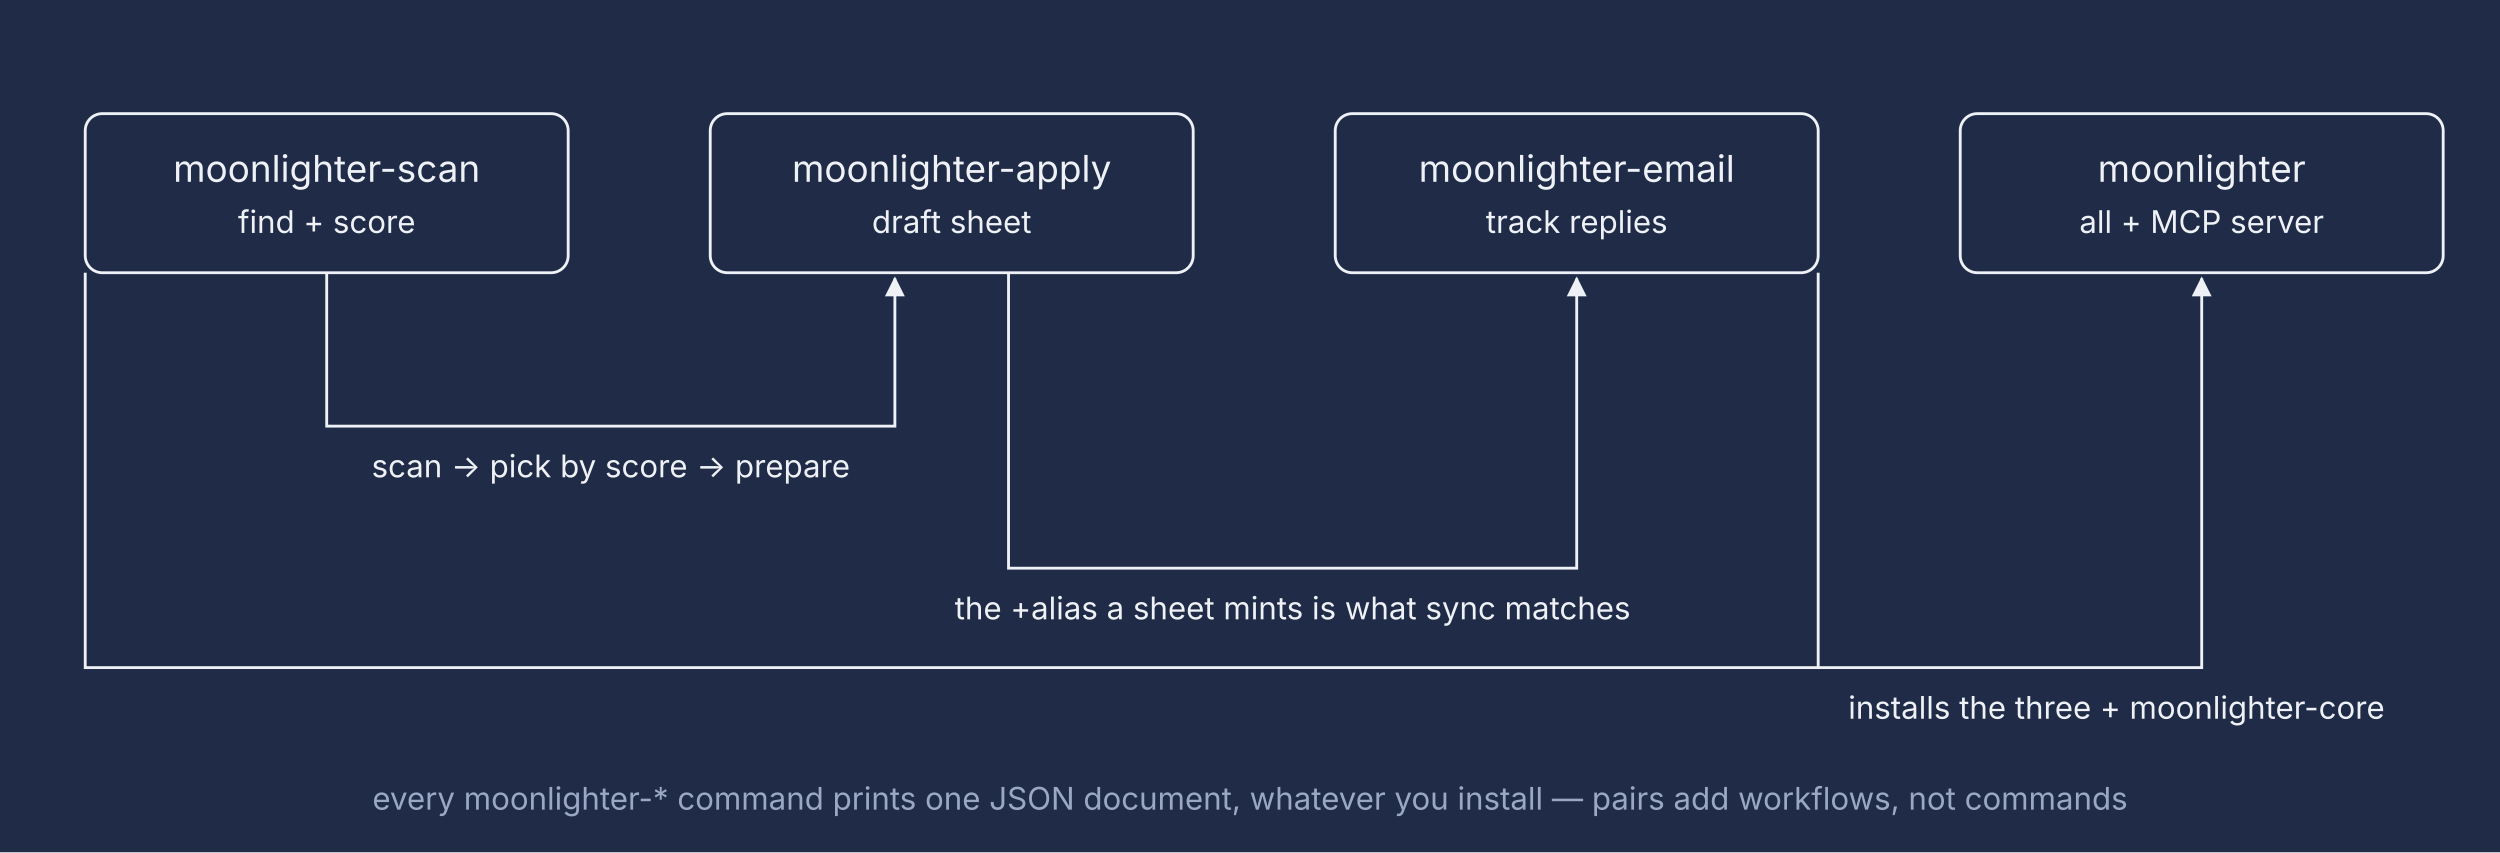
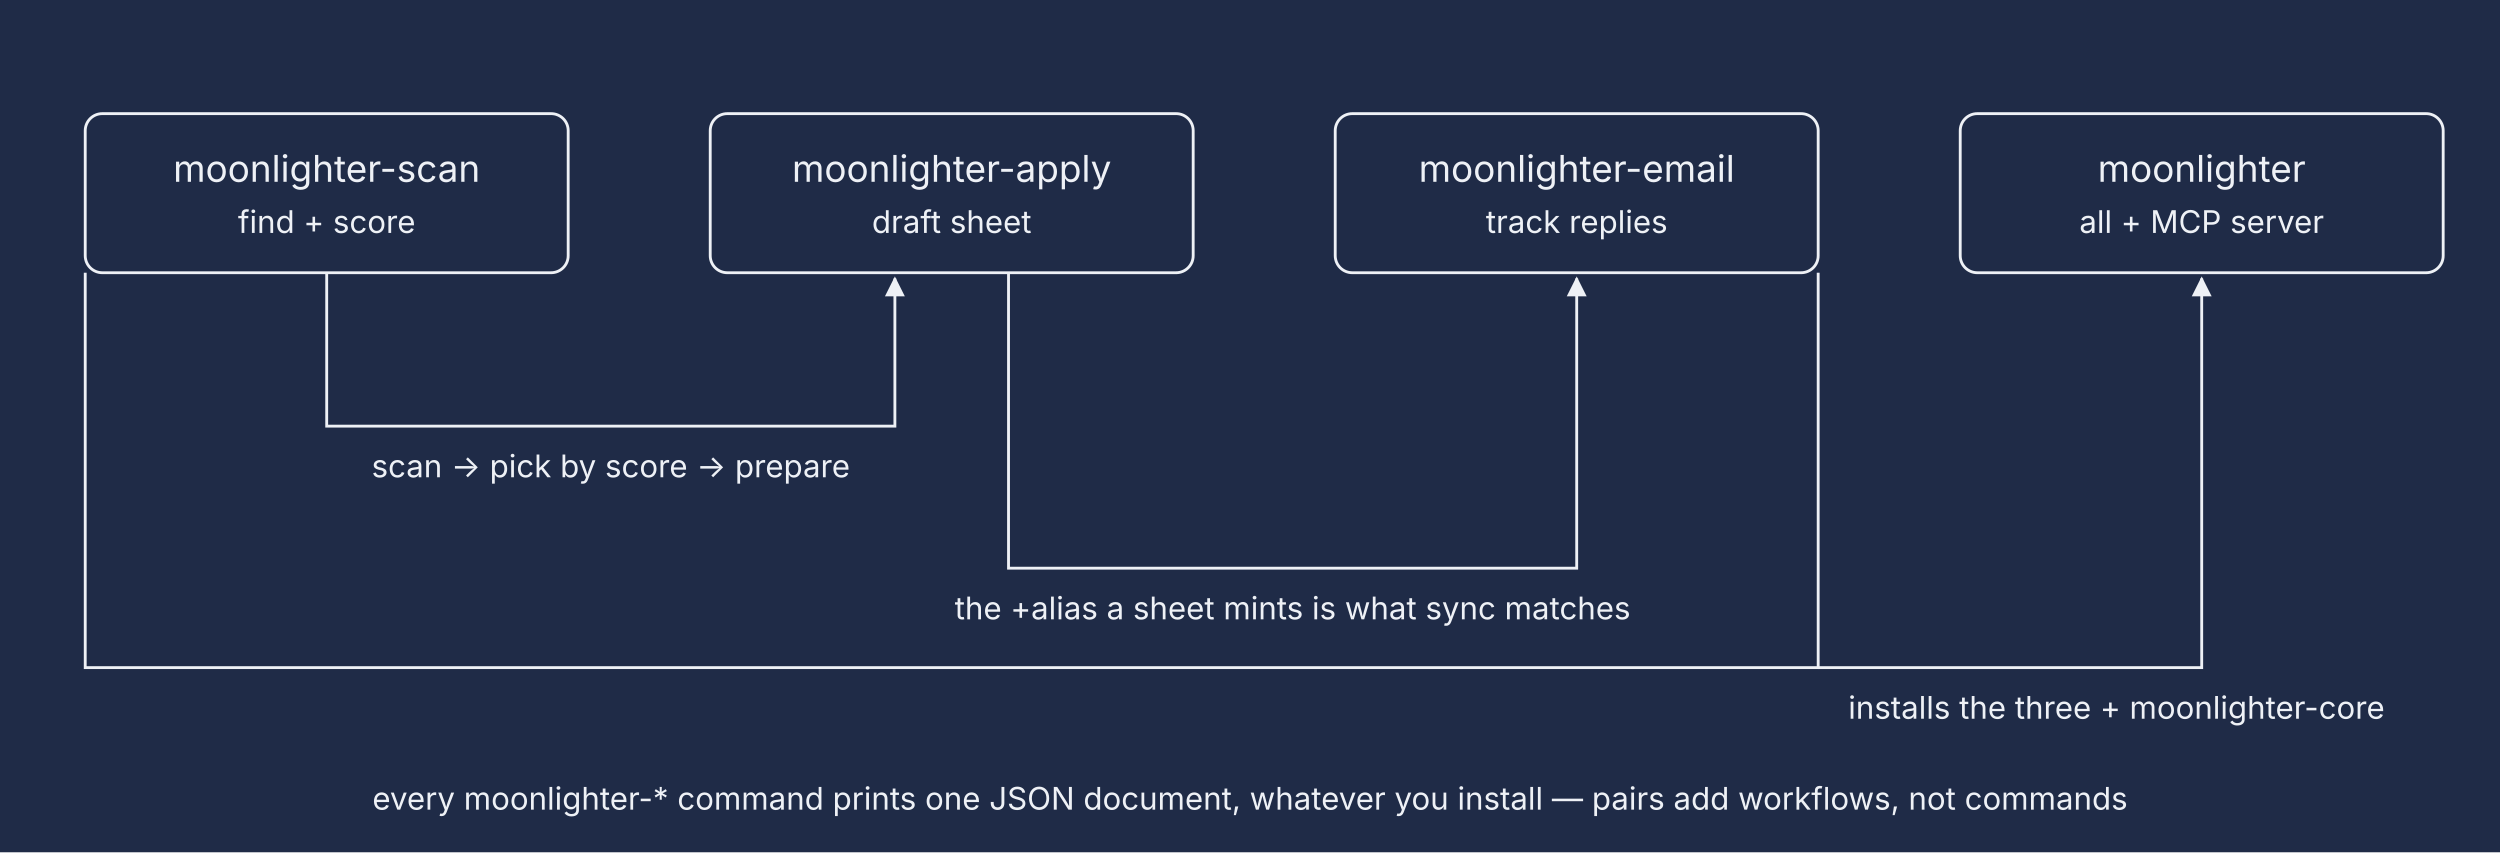
<svg xmlns="http://www.w3.org/2000/svg" viewBox="0 0 880 300" role="img" aria-label="Each moonlighter package works alone; installing two lets them work together">
  <rect x="0" y="0" width="880" height="300" fill="#1F2B47" />
  <defs>
    <marker id="a" viewBox="0 0 10 10" refX="9" refY="5" markerWidth="7" markerHeight="7" orient="auto-start-reverse">
      <path d="M0 0L10 5L0 10z" fill="#EEF1F6" />
    </marker>
  </defs>
  <g font-family="system-ui, -apple-system, Segoe UI, sans-serif" font-size="13" fill="#EEF1F6" text-anchor="middle">
    <rect x="30" y="40" width="170" height="56" rx="6" fill="none" stroke="#EEF1F6" />
    <text x="115" y="64">moonlighter-scan</text>
    <text x="115" y="82" font-size="11">find + score</text>
    <rect x="250" y="40" width="170" height="56" rx="6" fill="none" stroke="#EEF1F6" />
    <text x="335" y="64">moonlighter-apply</text>
    <text x="335" y="82" font-size="11">draft sheet</text>
    <rect x="470" y="40" width="170" height="56" rx="6" fill="none" stroke="#EEF1F6" />
    <text x="555" y="64">moonlighter-email</text>
    <text x="555" y="82" font-size="11">track replies</text>
    <rect x="690" y="40" width="170" height="56" rx="6" fill="none" stroke="#EEF1F6" />
    <text x="775" y="64">moonlighter</text>
    <text x="775" y="82" font-size="11">all + MCP server</text>
    <path d="M115 96 V150 H315 V98" fill="none" stroke="#EEF1F6" marker-end="url(#a)" />
    <text x="215" y="168" font-size="11">scan → pick by score → prepare</text>
    <path d="M355 96 V200 H555 V98" fill="none" stroke="#EEF1F6" marker-end="url(#a)" />
    <text x="455" y="218" font-size="11">the +alias a sheet mints is what sync matches</text>
    <path d="M30 96 V235 H640 V96" fill="none" stroke="#EEF1F6" />
    <path d="M640 235 H775 V98" fill="none" stroke="#EEF1F6" marker-end="url(#a)" />
    <text x="745" y="253" font-size="11">installs the three + moonlighter-core</text>
-     <text x="440" y="285" font-size="11" fill="#9AA8C4">every moonlighter-* command prints one JSON document, whatever you install — pairs add workflows, not commands</text>
+     <text x="440" y="285" font-size="11" fill="#EEF1F6">every moonlighter-* command prints one JSON document, whatever you install — pairs add workflows, not commands</text>
  </g>
</svg>
